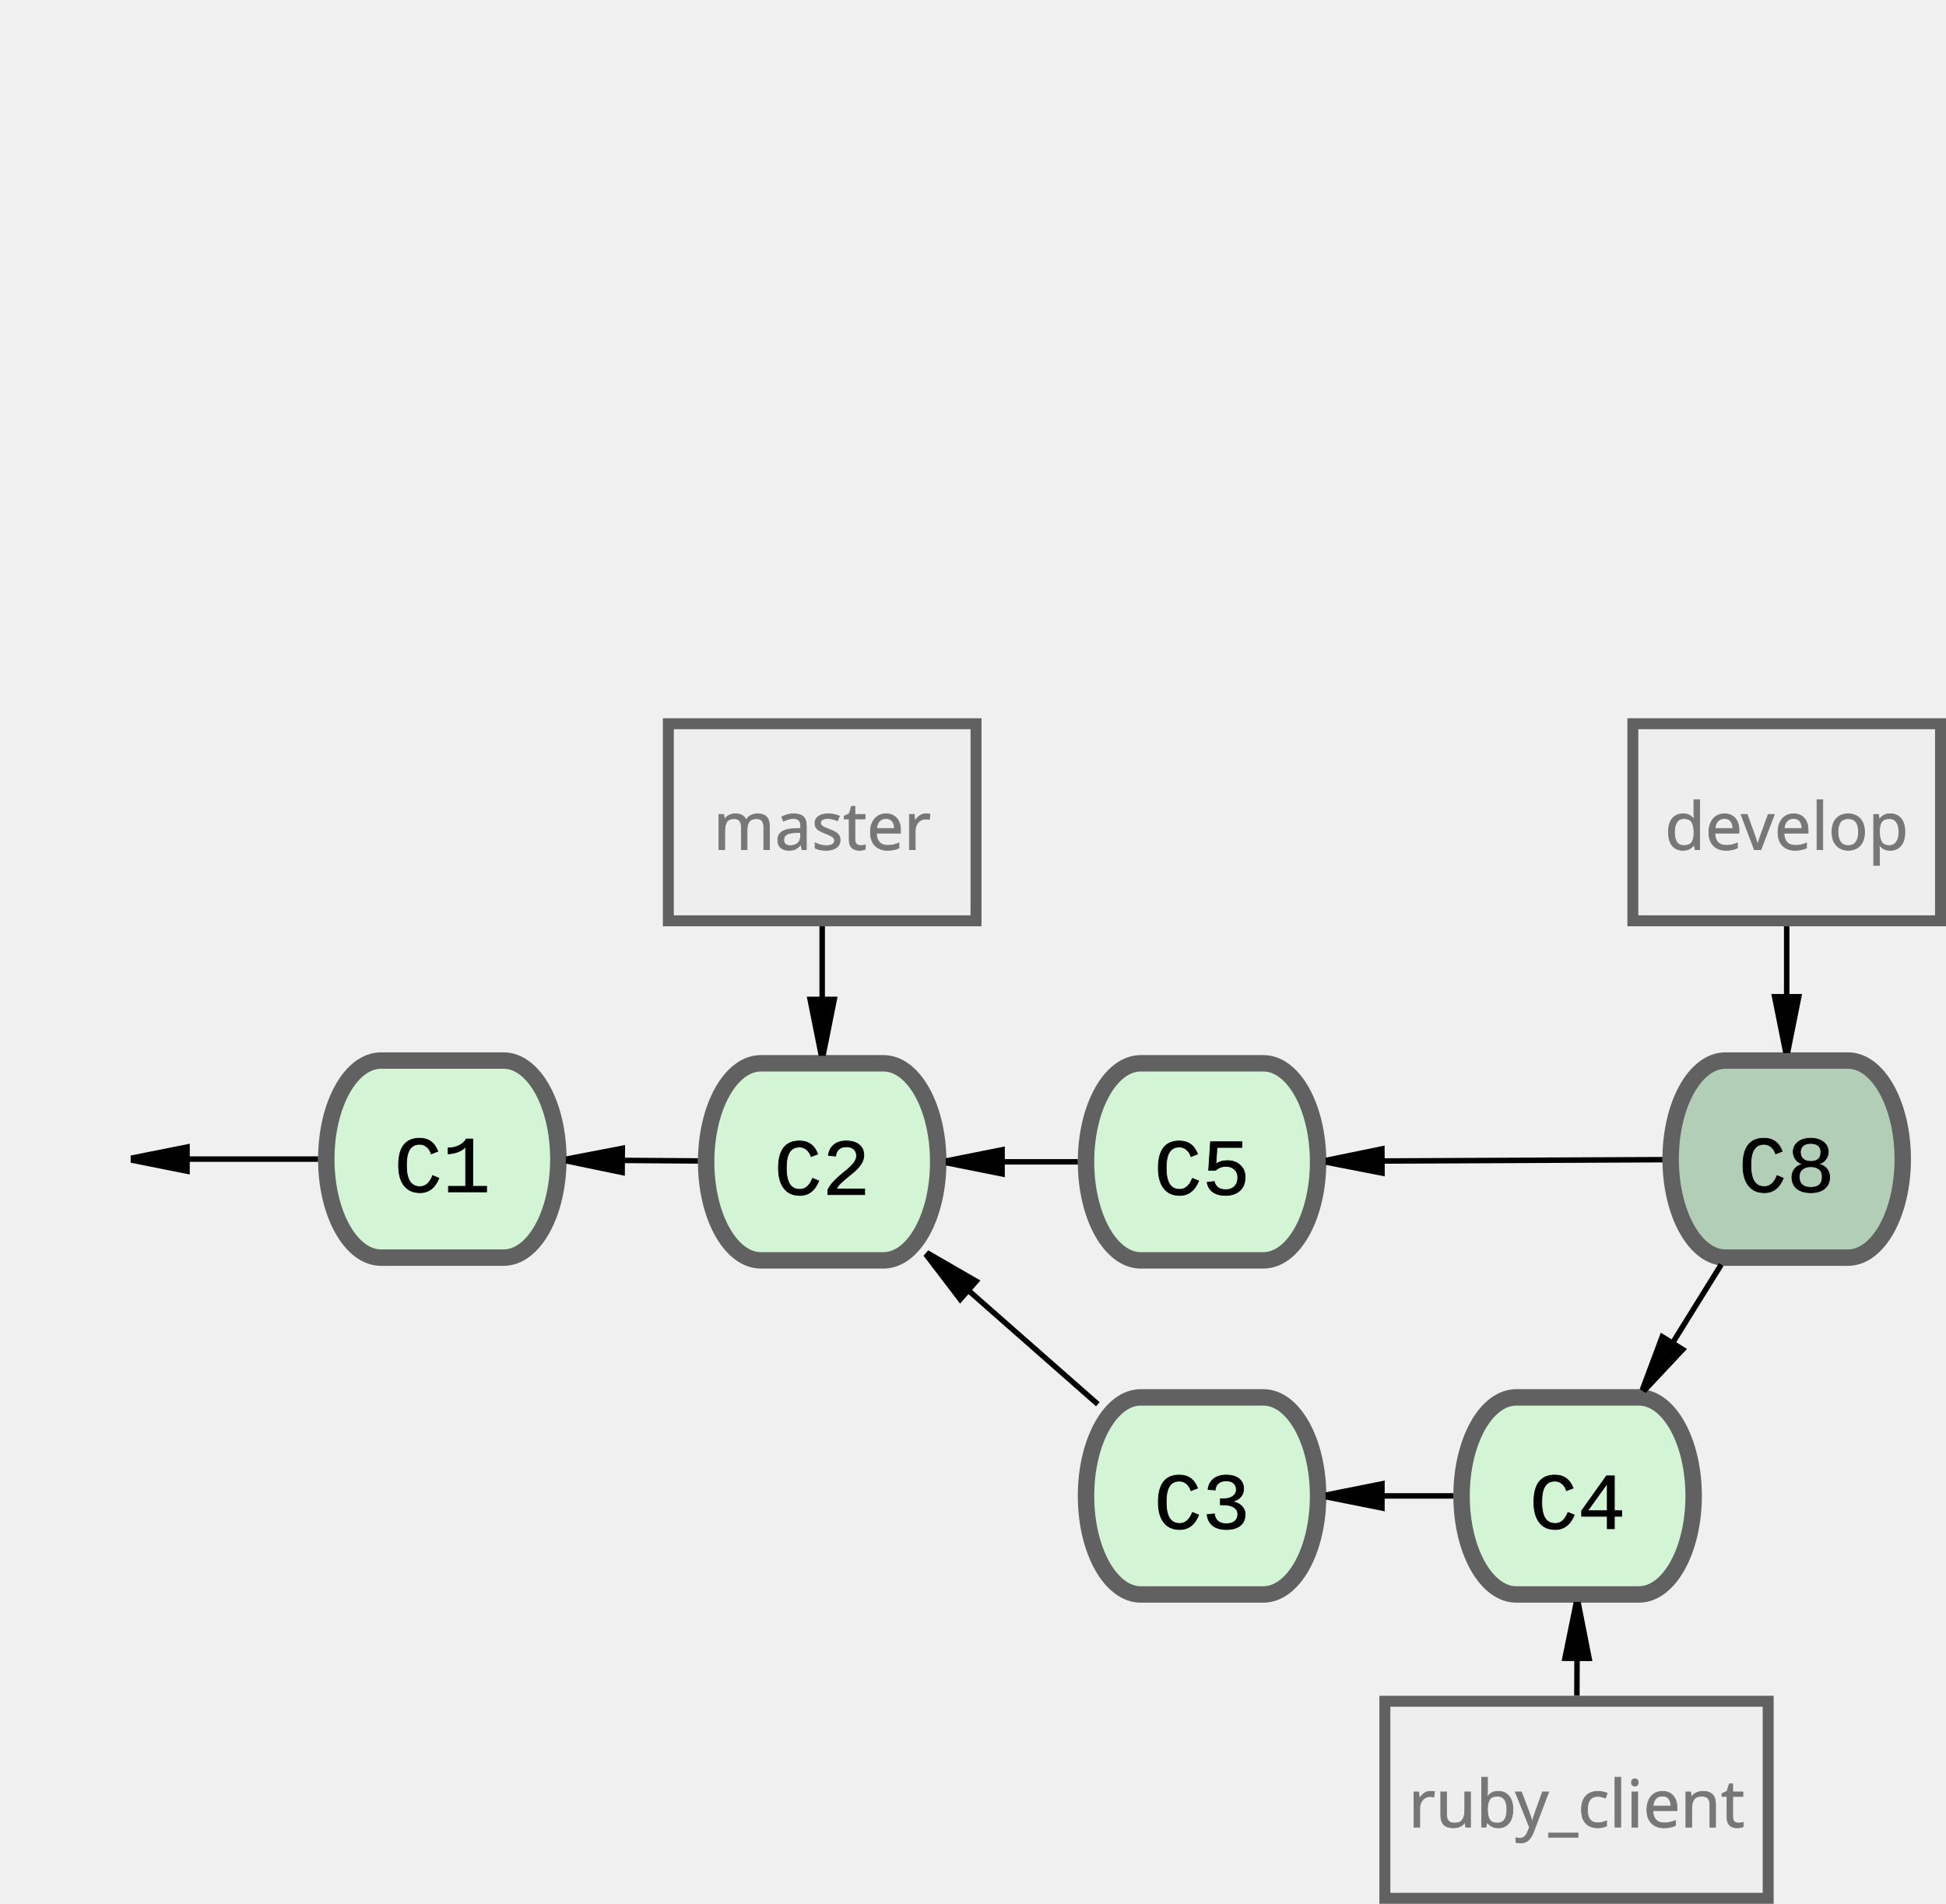
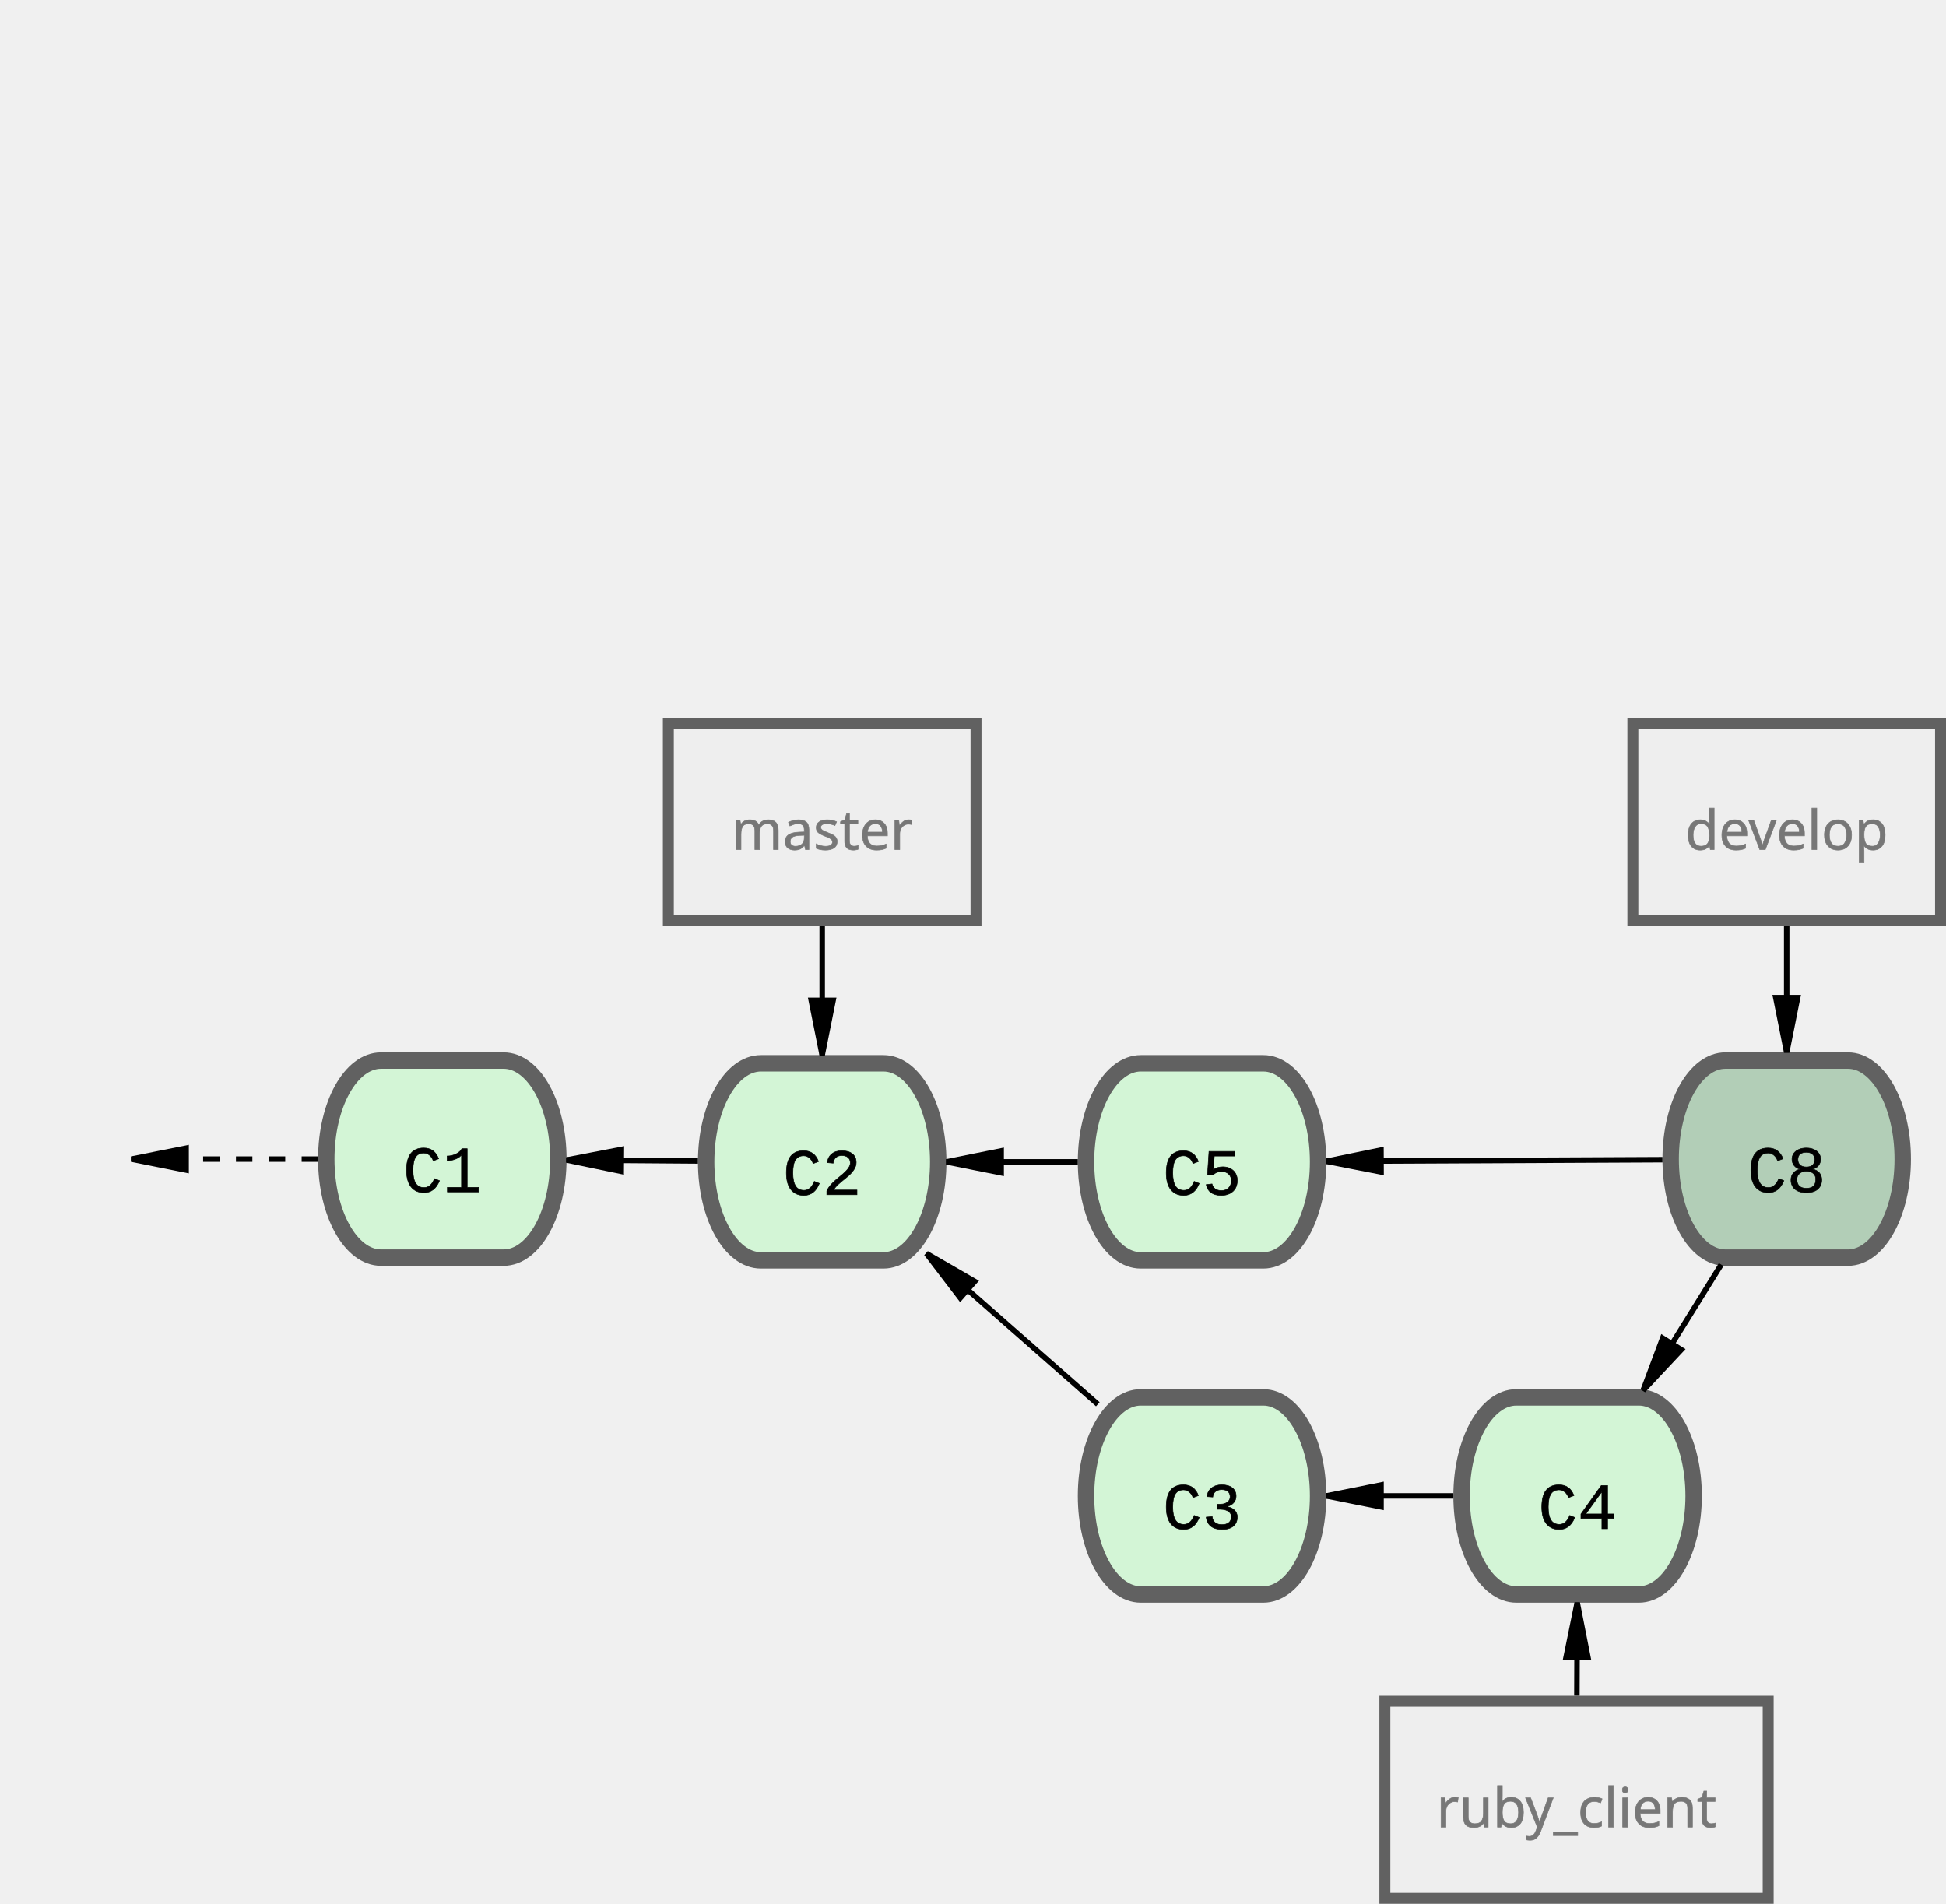
<svg xmlns="http://www.w3.org/2000/svg">
  <defs>
    <marker id="Arrow1Lend" orient="auto" refX="0.0" refY="0.0" style="overflow:visible;">
-       <path d="M -10,0.0 L -10.0,-2.0 L 0.0,0.0 L -10.0,2.0 z " id="path3666" style="fill-rule:evenodd;stroke:#000000;stroke-width:1.0pt;marker-start:none;" />
+       <path d="M -10,0.0 L -10.0,-2.0 L 0.0,0.0 L -10.0,2.0 z " id="path3666" style="fill-rule:evenodd;stroke:#000000;stroke-width:1.0px;marker-start:none;" />
    </marker>
  </defs>
  <g style="stroke:#000000;fill:#fff">
-     <rect height="36.0" id="" rx="10.003" ry="18.0" style="stroke:#616161;stroke-width:3px;fill:#d3f5d6" width="42.394" x="198.394" y="255.27" />
-     <text id="" style="fill:#000000;stroke:#000000;stroke-width:0.1pt;font-family: Courier New;font-size:12pt" x="198.394" y="256.27">
-       <tspan fill="#000000" font-family="Courier;" font-size="11.0pt" id="" stroke="#000000" text-align="center" text-anchor="middle" x="219.591" y="279.27">
+     <rect height="36.0" id="1342" rx="10.003" ry="18.0" style="stroke:#616161;stroke-width:3px;fill:#d3f5d6" width="42.394" x="198.394" y="255.27" />
+     <text id="1342_text" style="fill:#000000;stroke:#000000;stroke-width:0.1px;font-family: Courier New;font-size:12px" x="198.394" y="255.27">
+       <tspan fill="#000000" font-family="Courier;" font-size="12.0px" id="1342_line1" stroke="#000000" text-align="center" text-anchor="middle" x="219.591" y="279.27">
				C3
			</tspan>
    </text>
-     <rect height="36.0" id="" rx="10.003" ry="18.0" style="stroke:#616161;stroke-width:3px;fill:#d3f5d6" width="42.394" x="129.0" y="194.24" />
-     <text id="" style="fill:#000000;stroke:#000000;stroke-width:0.1pt;font-family: Courier New;font-size:12pt" x="129.0" y="195.24">
-       <tspan fill="#000000" font-family="Courier;" font-size="11.0pt" id="" stroke="#000000" text-align="center" text-anchor="middle" x="150.197" y="218.24">
+     <rect height="36.0" id="1343" rx="10.003" ry="18.0" style="stroke:#616161;stroke-width:3px;fill:#d3f5d6" width="42.394" x="129.0" y="194.24" />
+     <text id="1343_text" style="fill:#000000;stroke:#000000;stroke-width:0.1px;font-family: Courier New;font-size:12px" x="129.0" y="194.24">
+       <tspan fill="#000000" font-family="Courier;" font-size="12.0px" id="1343_line1" stroke="#000000" text-align="center" text-anchor="middle" x="150.197" y="218.24">
				C2
			</tspan>
    </text>
-     <rect height="36.0" id="" rx="10.003" ry="18.0" style="stroke:#616161;stroke-width:3px;fill:#d3f5d6" width="42.394" x="59.606" y="193.74" />
-     <text id="" style="fill:#000000;stroke:#000000;stroke-width:0.1pt;font-family: Courier New;font-size:12pt" x="59.606" y="194.74">
-       <tspan fill="#000000" font-family="Courier;" font-size="11.0pt" id="" stroke="#000000" text-align="center" text-anchor="middle" x="80.803" y="217.74">
+     <rect height="36.0" id="1344" rx="10.003" ry="18.0" style="stroke:#616161;stroke-width:3px;fill:#d3f5d6" width="42.394" x="59.606" y="193.74" />
+     <text id="1344_text" style="fill:#000000;stroke:#000000;stroke-width:0.1px;font-family: Courier New;font-size:12px" x="59.606" y="193.74">
+       <tspan fill="#000000" font-family="Courier;" font-size="12.0px" id="1344_line1" stroke="#000000" text-align="center" text-anchor="middle" x="80.803" y="217.74">
				C1
			</tspan>
    </text>
-     <rect height="36.0" id="" rx="10.003" ry="18.0" style="stroke:#616161;stroke-width:3px;fill:#d3f5d6" width="42.394" x="267.0" y="255.27" />
-     <text id="" style="fill:#000000;stroke:#000000;stroke-width:0.1pt;font-family: Courier New;font-size:12pt" x="267.0" y="256.27">
-       <tspan fill="#000000" font-family="Courier;" font-size="11.0pt" id="" stroke="#000000" text-align="center" text-anchor="middle" x="288.197" y="279.27">
+     <rect height="36.0" id="1345" rx="10.003" ry="18.0" style="stroke:#616161;stroke-width:3px;fill:#d3f5d6" width="42.394" x="267.0" y="255.27" />
+     <text id="1345_text" style="fill:#000000;stroke:#000000;stroke-width:0.1px;font-family: Courier New;font-size:12px" x="267.0" y="255.27">
+       <tspan fill="#000000" font-family="Courier;" font-size="12.0px" id="1345_line1" stroke="#000000" text-align="center" text-anchor="middle" x="288.197" y="279.27">
				C4
			</tspan>
    </text>
-     <path d="M 265.5,273.27 L 242.288,273.27" id="" style="marker-start:none;stroke:#000000;marker-end:url(#Arrow1Lend);fill:none" />
-     <path d="M 200.55,256.524 L 169.238,228.986" id="" style="marker-start:none;stroke:#000000;marker-end:url(#Arrow1Lend);fill:none" />
-     <path d="M 127.5,212.076 L 103.5,211.904" id="" style="marker-start:none;stroke:#000000;marker-end:url(#Arrow1Lend);fill:none" />
-     <path d="M 58.106,211.74 L 24.0,211.74" id="" style="marker-start:none;stroke:#000000;marker-end:url(#Arrow1Lend);fill:none" />
-     <path d="M 288.067,309.78 L 288.128,292.77" id="" style="marker-start:none;stroke:#000000;marker-end:url(#Arrow1Lend);fill:none" />
-     <rect height="36.0" id="" style="stroke:#616161;stroke-width:2px;fill:#eeeeee" width="56.208" x="122.093" y="132.21" />
-     <text id="" style="fill:#cccccc;stroke:#cccccc;stroke-width:0.1pt;font-family: Luxi Sans;font-size:10pt" x="122.093" y="133.21">
-       <tspan fill="#777777" font-family="LucidaGrande;" font-size="9.0pt" id="" stroke="#777777" text-align="center" text-anchor="middle" x="150.197" y="155.21">
+     <path d="M 265.5,273.27 L 242.288,273.27" id="1346" style="marker-start:none;stroke:#000000;marker-end:url(#Arrow1Lend);fill:none" />
+     <path d="M 200.55,256.524 L 169.238,228.986" id="1347" style="marker-start:none;stroke:#000000;marker-end:url(#Arrow1Lend);fill:none" />
+     <path d="M 127.5,212.076 L 103.5,211.904" id="1348" style="marker-start:none;stroke:#000000;marker-end:url(#Arrow1Lend);fill:none" />
+     <path d="M 58.106,211.74 L 24.0,211.74" id="1349" style="marker-start:none;stroke:#000000;marker-end:url(#Arrow1Lend);stroke-dasharray:3 3;fill:none" />
+     <path d="M 288.067,309.78 L 288.128,292.77" id="1351" style="marker-start:none;stroke:#000000;marker-end:url(#Arrow1Lend);fill:none" />
+     <rect height="36.0" id="1352" style="stroke:#616161;stroke-width:2px;fill:#eeeeee" width="56.208" x="122.093" y="132.21" />
+     <text id="1352_text" style="fill:#cccccc;stroke:#cccccc;stroke-width:0.1px;font-family: Luxi Sans;font-size:10px" x="122.093" y="132.21">
+       <tspan fill="#777777" font-family="LucidaGrande;" font-size="10.0px" id="1352_line1" stroke="#777777" text-align="center" text-anchor="middle" x="150.197" y="155.21">
				master
			</tspan>
    </text>
-     <path d="M 150.197,169.21 L 150.197,192.74" id="" style="marker-start:none;stroke:#000000;marker-end:url(#Arrow1Lend);fill:none" />
-     <rect height="36.0" id="" rx="10.003" ry="18.0" style="stroke:#616161;stroke-width:3px;fill:#d3f5d6" width="42.394" x="198.394" y="194.24" />
-     <text id="" style="fill:#000000;stroke:#000000;stroke-width:0.1pt;font-family: Courier New;font-size:12pt" x="198.394" y="195.24">
-       <tspan fill="#000000" font-family="Courier;" font-size="11.0pt" id="" stroke="#000000" text-align="center" text-anchor="middle" x="219.591" y="218.24">
+     <path d="M 150.197,169.21 L 150.197,192.74" id="1353" style="marker-start:none;stroke:#000000;marker-end:url(#Arrow1Lend);fill:none" />
+     <rect height="36.0" id="1354" rx="10.003" ry="18.0" style="stroke:#616161;stroke-width:3px;fill:#d3f5d6" width="42.394" x="198.394" y="194.24" />
+     <text id="1354_text" style="fill:#000000;stroke:#000000;stroke-width:0.1px;font-family: Courier New;font-size:12px" x="198.394" y="194.24">
+       <tspan fill="#000000" font-family="Courier;" font-size="12.0px" id="1354_line1" stroke="#000000" text-align="center" text-anchor="middle" x="219.591" y="218.24">
				C5
			</tspan>
    </text>
-     <path d="M 196.894,212.24 L 172.894,212.24" id="" style="marker-start:none;stroke:#000000;marker-end:url(#Arrow1Lend);fill:none" />
-     <rect height="36.0" id="" rx="10.003" ry="18.0" style="stroke:#616161;stroke-width:3px;fill:#b2ceb7" width="42.394" x="305.197" y="193.74" />
-     <text id="" style="fill:#000000;stroke:#000000;stroke-width:0.1pt;font-family: Courier New;font-size:12pt" x="305.197" y="194.74">
-       <tspan fill="#000000" font-family="Courier;" font-size="11.0pt" id="" stroke="#000000" text-align="center" text-anchor="middle" x="326.394" y="217.74">
+     <path d="M 196.894,212.24 L 172.894,212.24" id="1355" style="marker-start:none;stroke:#000000;marker-end:url(#Arrow1Lend);fill:none" />
+     <rect height="36.0" id="1365" rx="10.003" ry="18.0" style="stroke:#616161;stroke-width:3px;fill:#b2ceb7" width="42.394" x="305.197" y="193.74" />
+     <text id="1365_text" style="fill:#000000;stroke:#000000;stroke-width:0.1px;font-family: Courier New;font-size:12px" x="305.197" y="193.74">
+       <tspan fill="#000000" font-family="Courier;" font-size="12.0px" id="1365_line1" stroke="#000000" text-align="center" text-anchor="middle" x="326.394" y="217.74">
				C8
			</tspan>
    </text>
-     <path d="M 314.429,231.014 L 300.162,253.996" id="" style="marker-start:none;stroke:#000000;marker-end:url(#Arrow1Lend);fill:none" />
-     <path d="M 303.697,211.846 L 242.288,212.134" id="" style="marker-start:none;stroke:#000000;marker-end:url(#Arrow1Lend);fill:none" />
-     <rect height="36.0" id="" style="stroke:#616161;stroke-width:2px;fill:#eeeeee" width="70.022" x="252.989" y="310.78" />
-     <text id="" style="fill:#cccccc;stroke:#cccccc;stroke-width:0.1pt;font-family: Luxi Sans;font-size:10pt" x="252.989" y="311.78">
-       <tspan fill="#777777" font-family="LucidaGrande;" font-size="9.0pt" id="" stroke="#777777" text-align="center" text-anchor="middle" x="288" y="333.78">
+     <path d="M 314.429,231.014 L 300.162,253.996" id="1366" style="marker-start:none;stroke:#000000;marker-end:url(#Arrow1Lend);fill:none" />
+     <path d="M 303.697,211.846 L 242.288,212.134" id="1369" style="marker-start:none;stroke:#000000;marker-end:url(#Arrow1Lend);fill:none" />
+     <rect height="36.0" id="1350" style="stroke:#616161;stroke-width:2px;fill:#eeeeee" width="70.022" x="252.989" y="310.78" />
+     <text id="1350_text" style="fill:#cccccc;stroke:#cccccc;stroke-width:0.1px;font-family: Luxi Sans;font-size:10px" x="252.989" y="310.78">
+       <tspan fill="#777777" font-family="LucidaGrande;" font-size="10.0px" id="1350_line1" stroke="#777777" text-align="center" text-anchor="middle" x="288" y="333.78">
				ruby_client
			</tspan>
    </text>
-     <rect height="36.0" id="" style="stroke:#616161;stroke-width:2px;fill:#eeeeee" width="56.208" x="298.29" y="132.21" />
-     <text id="" style="fill:#cccccc;stroke:#cccccc;stroke-width:0.1pt;font-family: Luxi Sans;font-size:10pt" x="298.29" y="133.21">
-       <tspan fill="#777777" font-family="LucidaGrande;" font-size="9.0pt" id="" stroke="#777777" text-align="center" text-anchor="middle" x="326.394" y="155.21">
+     <rect height="36.0" id="1371" style="stroke:#616161;stroke-width:2px;fill:#eeeeee" width="56.208" x="298.29" y="132.21" />
+     <text id="1371_text" style="fill:#cccccc;stroke:#cccccc;stroke-width:0.1px;font-family: Luxi Sans;font-size:10px" x="298.29" y="132.21">
+       <tspan fill="#777777" font-family="LucidaGrande;" font-size="10.0px" id="1371_line1" stroke="#777777" text-align="center" text-anchor="middle" x="326.394" y="155.21">
				develop
			</tspan>
    </text>
-     <path d="M 326.394,169.21 L 326.394,192.24" id="" style="marker-start:none;stroke:#000000;marker-end:url(#Arrow1Lend);fill:none" />
+     <path d="M 326.394,169.21 L 326.394,192.24" id="1372" style="marker-start:none;stroke:#000000;marker-end:url(#Arrow1Lend);fill:none" />
  </g>
</svg>
